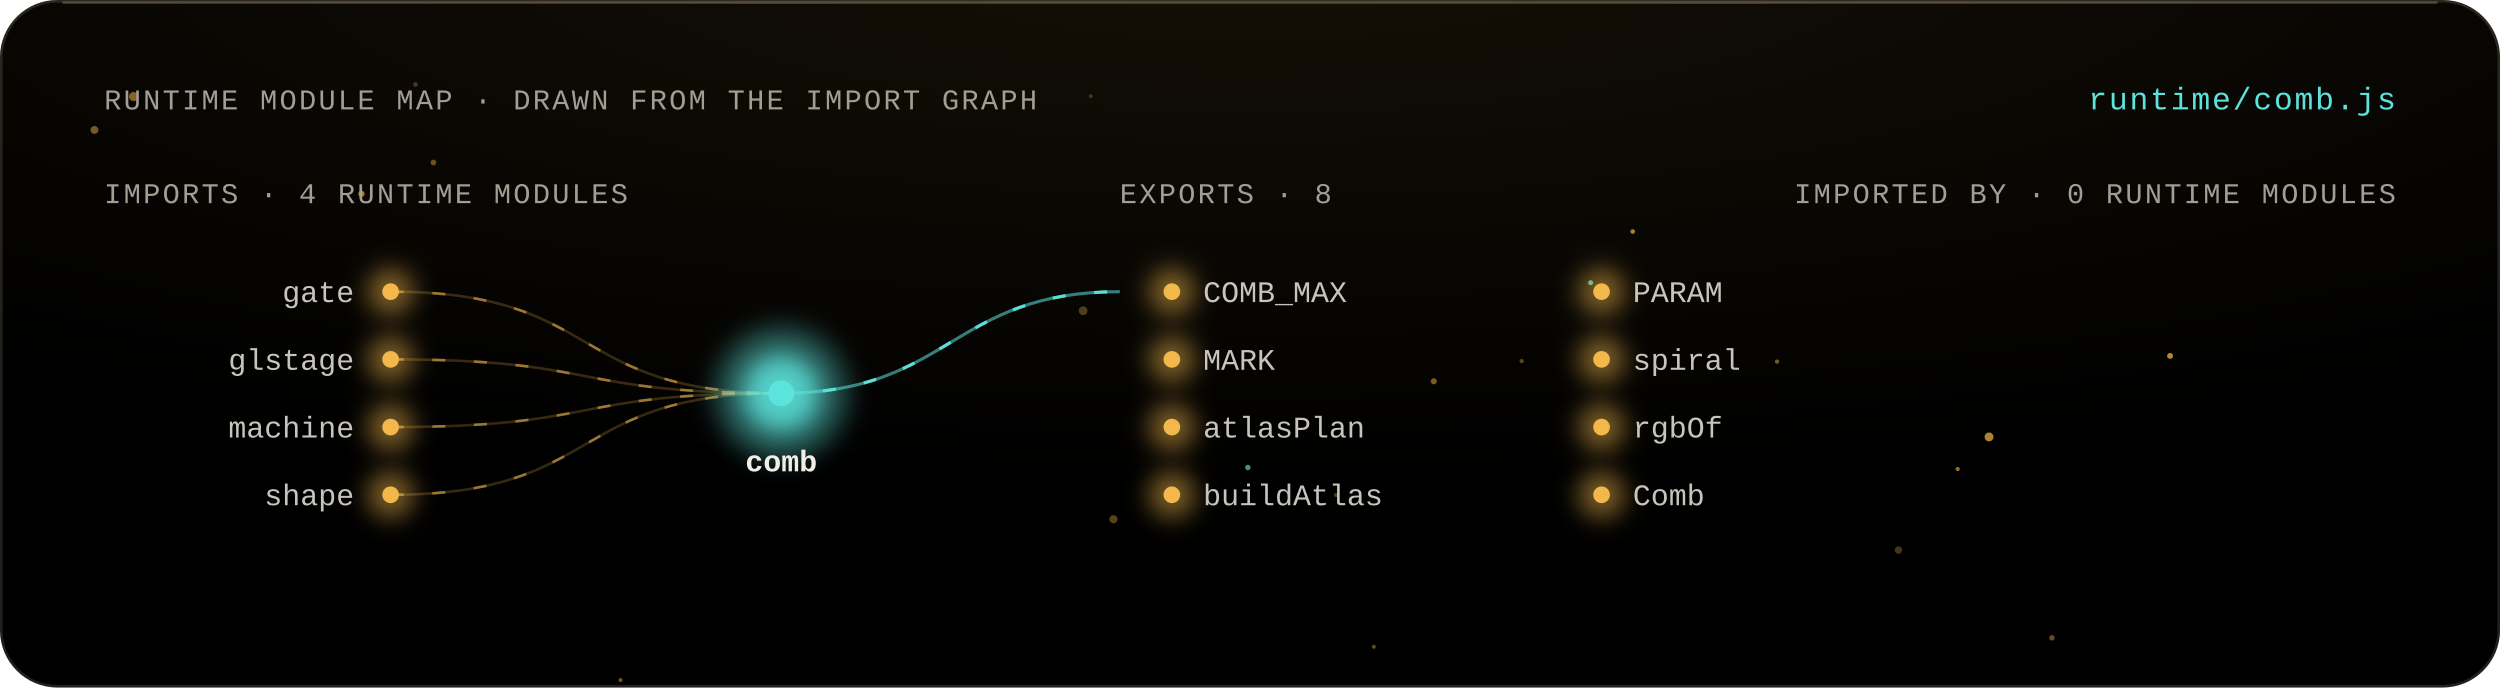
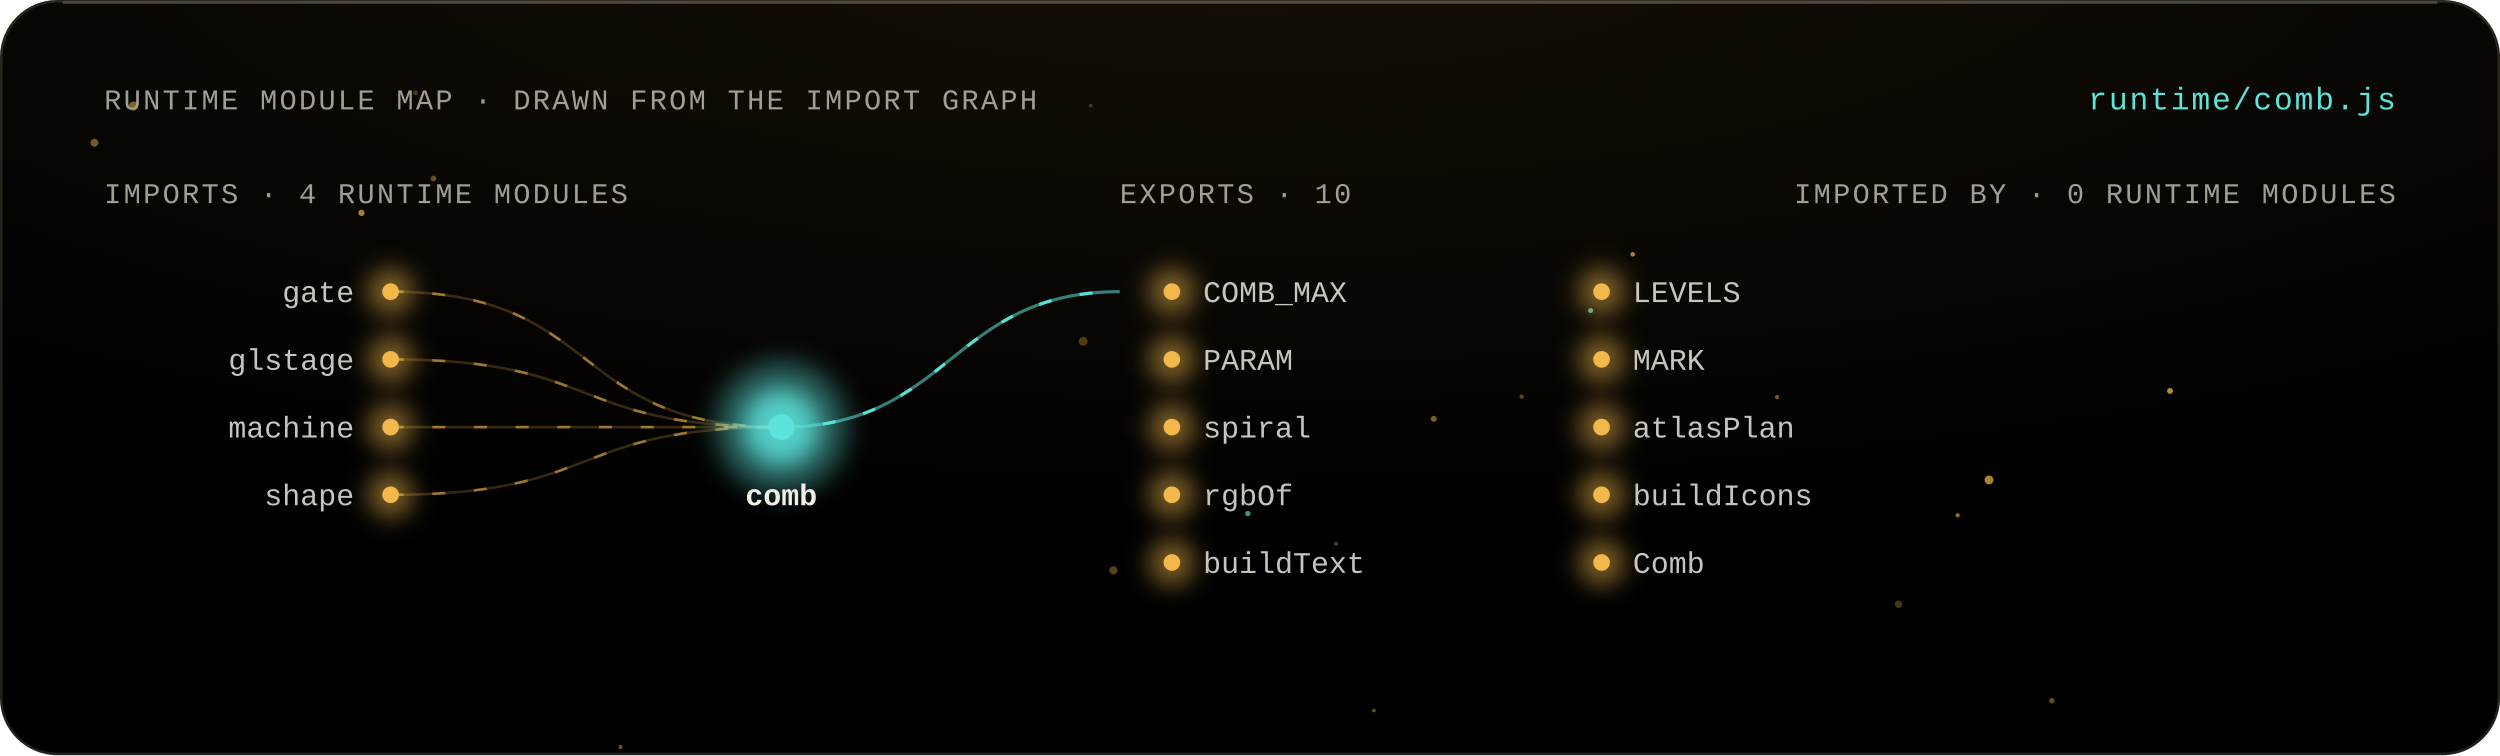
- <svg xmlns="http://www.w3.org/2000/svg" viewBox="0 0 960 264" width="960" height="264" role="img" aria-labelledby="t">
+ <svg xmlns="http://www.w3.org/2000/svg" viewBox="0 0 960 290" width="960" height="290" role="img" aria-labelledby="t">
  <style>
  text { font-family: 'Geist Mono', ui-monospace, 'Liberation Mono', Menlo, monospace; fill: #F2EEE6; }
  .m { fill: #A39E94; font-size: 11px; letter-spacing: .08em; }
  .l { font-size: 11.5px; }
  .h { font-size: 12px; fill: #5CE4DC; letter-spacing: .06em; }
  .flow { stroke-dasharray: 5 11; animation: flow 3s linear infinite; }
  @keyframes flow { to { stroke-dashoffset: -32; } }
  .breathe { animation: breathe 4.2s ease-in-out infinite; }
  @keyframes breathe { 50% { opacity: .38; } }
  .beat { animation: beat 2.6s ease-in-out infinite; transform-box: fill-box; transform-origin: center; }
  @keyframes beat { 50% { opacity: .55; transform: scale(1.35); } }
  .spin { transform-box: fill-box; transform-origin: center; animation: spin 48s linear infinite; }
  .spin-r { transform-box: fill-box; transform-origin: center; animation: spin 64s linear infinite reverse; }
  @keyframes spin { to { transform: rotate(360deg); } }
  @media (prefers-reduced-motion: reduce) { * { animation: none !important; } }
</style>
  <defs>
    <filter id="bloom" x="-80%" y="-80%" width="260%" height="260%">
      <feGaussianBlur stdDeviation="4.5" />
    </filter>
    <filter id="soft" x="-30%" y="-30%" width="160%" height="160%">
      <feGaussianBlur stdDeviation="1.4" />
    </filter>
    <radialGradient id="key" cx="50%" cy="-10%" r="80%">
      <stop offset="0" stop-color="#F2B84B" stop-opacity=".09" />
      <stop offset="1" stop-color="#F2B84B" stop-opacity="0" />
    </radialGradient>
    <linearGradient id="pair" x1="0" x2="1">
      <stop offset="0" stop-color="#F2B84B" />
      <stop offset="1" stop-color="#5CE4DC" />
    </linearGradient>
  </defs>
-   <rect width="960" height="264" rx="22" fill="#000" />
-   <rect width="960" height="264" rx="22" fill="url(#key)" />
-   <rect x=".5" y=".5" width="959" height="263" rx="21.5" fill="none" stroke="rgba(255,232,196,.14)" />
+   <rect width="960" height="290" rx="22" fill="#000" />
+   <rect width="960" height="290" rx="22" fill="url(#key)" />
+   <rect x=".5" y=".5" width="959" height="289" rx="21.5" fill="none" stroke="rgba(255,232,196,.14)" />
  <path d="M 24 1 H 936" stroke="rgba(255,238,208,.22)" stroke-width="1" />
  <g>
-     <circle cx="610.8" cy="108.56" r="0.97" fill="#5CE4DC" opacity="0.74" class="breathe" style="animation-delay:-0.36s" />
-     <circle cx="584.32" cy="138.66" r="0.82" fill="#F2B84B" opacity="0.37" class="breathe" style="animation-delay:-2.17s" />
-     <circle cx="51.29" cy="37.09" r="1.75" fill="#F2B84B" opacity="0.52" class="breathe" style="animation-delay:-2.15s" />
-     <circle cx="751.74" cy="180.11" r="0.81" fill="#F2B84B" opacity="0.6" class="breathe" style="animation-delay:-2.8s" />
-     <circle cx="682.37" cy="138.84" r="0.82" fill="#F2B84B" opacity="0.48" class="breathe" style="animation-delay:-2.8s" />
-     <circle cx="138.8" cy="74.43" r="1.21" fill="#F2B84B" opacity="0.67" class="breathe" style="animation-delay:-4.18s" />
-     <circle cx="427.56" cy="199.38" r="1.57" fill="#F2B84B" opacity="0.36" class="breathe" style="animation-delay:-2.26s" />
-     <circle cx="550.57" cy="146.41" r="1.17" fill="#F2B84B" opacity="0.49" class="breathe" style="animation-delay:-2.48s" />
-     <circle cx="159.54" cy="32.45" r="0.91" fill="#F2B84B" opacity="0.28" class="breathe" style="animation-delay:-1.22s" />
-     <circle cx="763.79" cy="167.78" r="1.71" fill="#F2B84B" opacity="0.7" class="breathe" style="animation-delay:-3.09s" />
-     <circle cx="238.28" cy="261.14" r="0.8" fill="#F2B84B" opacity="0.45" class="breathe" style="animation-delay:-3.18s" />
-     <circle cx="626.96" cy="88.9" r="0.88" fill="#F2B84B" opacity="0.69" class="breathe" style="animation-delay:-3.98s" />
-     <circle cx="36.26" cy="49.91" r="1.52" fill="#F2B84B" opacity="0.47" class="breathe" style="animation-delay:-1.09s" />
-     <circle cx="729.02" cy="211.22" r="1.43" fill="#F2B84B" opacity="0.29" class="breathe" style="animation-delay:-1.39s" />
-     <circle cx="415.92" cy="119.33" r="1.68" fill="#F2B84B" opacity="0.32" class="breathe" style="animation-delay:-2.29s" />
-     <circle cx="833.3" cy="136.67" r="1.15" fill="#F2B84B" opacity="0.73" class="breathe" style="animation-delay:-1.91s" />
-     <circle cx="479.18" cy="179.53" r="1.05" fill="#5CE4DC" opacity="0.65" class="breathe" style="animation-delay:-0.56s" />
-     <circle cx="513.04" cy="190.08" r="0.81" fill="#F2B84B" opacity="0.32" class="breathe" style="animation-delay:-1.89s" />
-     <circle cx="787.93" cy="244.93" r="1.05" fill="#F2B84B" opacity="0.42" class="breathe" style="animation-delay:-1.13s" />
-     <circle cx="527.55" cy="248.38" r="0.77" fill="#F2B84B" opacity="0.4" class="breathe" style="animation-delay:-0.31s" />
-     <circle cx="166.44" cy="62.41" r="1.1" fill="#F2B84B" opacity="0.42" class="breathe" style="animation-delay:-2.01s" />
-     <circle cx="418.84" cy="36.92" r="0.75" fill="#F2B84B" opacity="0.26" class="breathe" style="animation-delay:-3.35s" />
+     <circle cx="610.8" cy="119.25" r="0.97" fill="#5CE4DC" opacity="0.74" class="breathe" style="animation-delay:-0.36s" />
+     <circle cx="584.32" cy="152.31" r="0.82" fill="#F2B84B" opacity="0.37" class="breathe" style="animation-delay:-2.17s" />
+     <circle cx="51.29" cy="40.74" r="1.75" fill="#F2B84B" opacity="0.52" class="breathe" style="animation-delay:-2.15s" />
+     <circle cx="751.74" cy="197.85" r="0.81" fill="#F2B84B" opacity="0.6" class="breathe" style="animation-delay:-2.8s" />
+     <circle cx="682.37" cy="152.52" r="0.82" fill="#F2B84B" opacity="0.48" class="breathe" style="animation-delay:-2.8s" />
+     <circle cx="138.8" cy="81.76" r="1.21" fill="#F2B84B" opacity="0.67" class="breathe" style="animation-delay:-4.18s" />
+     <circle cx="427.56" cy="219.01" r="1.57" fill="#F2B84B" opacity="0.36" class="breathe" style="animation-delay:-2.26s" />
+     <circle cx="550.57" cy="160.83" r="1.17" fill="#F2B84B" opacity="0.49" class="breathe" style="animation-delay:-2.48s" />
+     <circle cx="159.54" cy="35.64" r="0.91" fill="#F2B84B" opacity="0.28" class="breathe" style="animation-delay:-1.22s" />
+     <circle cx="763.79" cy="184.3" r="1.71" fill="#F2B84B" opacity="0.7" class="breathe" style="animation-delay:-3.09s" />
+     <circle cx="238.28" cy="286.86" r="0.8" fill="#F2B84B" opacity="0.45" class="breathe" style="animation-delay:-3.18s" />
+     <circle cx="626.96" cy="97.66" r="0.88" fill="#F2B84B" opacity="0.69" class="breathe" style="animation-delay:-3.98s" />
+     <circle cx="36.26" cy="54.83" r="1.52" fill="#F2B84B" opacity="0.47" class="breathe" style="animation-delay:-1.09s" />
+     <circle cx="729.02" cy="232.02" r="1.43" fill="#F2B84B" opacity="0.29" class="breathe" style="animation-delay:-1.39s" />
+     <circle cx="415.92" cy="131.08" r="1.68" fill="#F2B84B" opacity="0.32" class="breathe" style="animation-delay:-2.29s" />
+     <circle cx="833.3" cy="150.13" r="1.15" fill="#F2B84B" opacity="0.73" class="breathe" style="animation-delay:-1.91s" />
+     <circle cx="479.18" cy="197.21" r="1.05" fill="#5CE4DC" opacity="0.65" class="breathe" style="animation-delay:-0.56s" />
+     <circle cx="513.04" cy="208.8" r="0.81" fill="#F2B84B" opacity="0.32" class="breathe" style="animation-delay:-1.89s" />
+     <circle cx="787.93" cy="269.05" r="1.05" fill="#F2B84B" opacity="0.42" class="breathe" style="animation-delay:-1.13s" />
+     <circle cx="527.55" cy="272.84" r="0.77" fill="#F2B84B" opacity="0.4" class="breathe" style="animation-delay:-0.31s" />
+     <circle cx="166.44" cy="68.55" r="1.1" fill="#F2B84B" opacity="0.42" class="breathe" style="animation-delay:-2.01s" />
+     <circle cx="418.84" cy="40.55" r="0.75" fill="#F2B84B" opacity="0.26" class="breathe" style="animation-delay:-3.35s" />
  </g>
  <text x="40" y="42" class="m" text-anchor="start">RUNTIME MODULE MAP · DRAWN FROM THE IMPORT GRAPH</text>
  <text x="920" y="42" class="h" text-anchor="end">runtime/comb.js</text>
  <text x="40" y="78" class="m" text-anchor="start">IMPORTS · 4 RUNTIME MODULES</text>
-   <text x="430" y="78" class="m" text-anchor="start">EXPORTS · 8</text>
+   <text x="430" y="78" class="m" text-anchor="start">EXPORTS · 10</text>
  <text x="920" y="78" class="m" text-anchor="end">IMPORTED BY · 0 RUNTIME MODULES</text>
-   <path d="M 150 112 C 232.5 112, 217.5 151, 300 151" fill="none" stroke="#F2B84B" stroke-opacity="0.22" stroke-width="1" />
-   <path d="M 150 112 C 232.5 112, 217.5 151, 300 151" fill="none" stroke="#F2B84B" stroke-opacity="0.55" stroke-width="1" class="flow" />
+   <path d="M 150 112 C 232.5 112, 217.5 164, 300 164" fill="none" stroke="#F2B84B" stroke-opacity="0.22" stroke-width="1" />
+   <path d="M 150 112 C 232.5 112, 217.5 164, 300 164" fill="none" stroke="#F2B84B" stroke-opacity="0.55" stroke-width="1" class="flow" />
  <g>
    <circle cx="150" cy="112" r="9" fill="#F2B84B" opacity="0.5" filter="url(#bloom)" class="breathe" style="animation-delay:-0.34s" />
    <circle cx="150" cy="112" r="3.2" fill="#F2B84B" />
  </g>
  <text x="136" y="116" class="l" text-anchor="end" fill="#F2EEE6" fill-opacity=".82">gate</text>
-   <path d="M 150 138 C 232.5 138, 217.5 151, 300 151" fill="none" stroke="#F2B84B" stroke-opacity="0.22" stroke-width="1" />
-   <path d="M 150 138 C 232.5 138, 217.5 151, 300 151" fill="none" stroke="#F2B84B" stroke-opacity="0.55" stroke-width="1" class="flow" />
+   <path d="M 150 138 C 232.5 138, 217.5 164, 300 164" fill="none" stroke="#F2B84B" stroke-opacity="0.22" stroke-width="1" />
+   <path d="M 150 138 C 232.5 138, 217.5 164, 300 164" fill="none" stroke="#F2B84B" stroke-opacity="0.55" stroke-width="1" class="flow" />
  <g>
    <circle cx="150" cy="138" r="9" fill="#F2B84B" opacity="0.5" filter="url(#bloom)" class="breathe" style="animation-delay:-0.99s" />
    <circle cx="150" cy="138" r="3.2" fill="#F2B84B" />
  </g>
  <text x="136" y="142" class="l" text-anchor="end" fill="#F2EEE6" fill-opacity=".82">glstage</text>
-   <path d="M 150 164 C 232.5 164, 217.5 151, 300 151" fill="none" stroke="#F2B84B" stroke-opacity="0.22" stroke-width="1" />
-   <path d="M 150 164 C 232.5 164, 217.5 151, 300 151" fill="none" stroke="#F2B84B" stroke-opacity="0.55" stroke-width="1" class="flow" />
+   <path d="M 150 164 C 232.5 164, 217.5 164, 300 164" fill="none" stroke="#F2B84B" stroke-opacity="0.22" stroke-width="1" />
+   <path d="M 150 164 C 232.5 164, 217.5 164, 300 164" fill="none" stroke="#F2B84B" stroke-opacity="0.55" stroke-width="1" class="flow" />
  <g>
    <circle cx="150" cy="164" r="9" fill="#F2B84B" opacity="0.5" filter="url(#bloom)" class="breathe" style="animation-delay:-2.55s" />
    <circle cx="150" cy="164" r="3.2" fill="#F2B84B" />
  </g>
  <text x="136" y="168" class="l" text-anchor="end" fill="#F2EEE6" fill-opacity=".82">machine</text>
-   <path d="M 150 190 C 232.5 190, 217.5 151, 300 151" fill="none" stroke="#F2B84B" stroke-opacity="0.22" stroke-width="1" />
-   <path d="M 150 190 C 232.5 190, 217.5 151, 300 151" fill="none" stroke="#F2B84B" stroke-opacity="0.55" stroke-width="1" class="flow" />
+   <path d="M 150 190 C 232.5 190, 217.5 164, 300 164" fill="none" stroke="#F2B84B" stroke-opacity="0.22" stroke-width="1" />
+   <path d="M 150 190 C 232.5 190, 217.5 164, 300 164" fill="none" stroke="#F2B84B" stroke-opacity="0.55" stroke-width="1" class="flow" />
  <g>
    <circle cx="150" cy="190" r="9" fill="#F2B84B" opacity="0.5" filter="url(#bloom)" class="breathe" style="animation-delay:-1.64s" />
    <circle cx="150" cy="190" r="3.2" fill="#F2B84B" />
  </g>
  <text x="136" y="194" class="l" text-anchor="end" fill="#F2EEE6" fill-opacity=".82">shape</text>
-   <circle cx="300" cy="151" r="26" fill="#5CE4DC" opacity=".35" filter="url(#bloom)" class="beat" />
+   <circle cx="300" cy="164" r="26" fill="#5CE4DC" opacity=".35" filter="url(#bloom)" class="beat" />
  <g>
-     <circle cx="300" cy="151" r="15" fill="#5CE4DC" opacity="0.85" filter="url(#bloom)" class="beat" style="animation-delay:-0s" />
-     <circle cx="300" cy="151" r="5" fill="#5CE4DC" />
+     <circle cx="300" cy="164" r="15" fill="#5CE4DC" opacity="0.85" filter="url(#bloom)" class="beat" style="animation-delay:-0s" />
+     <circle cx="300" cy="164" r="5" fill="#5CE4DC" />
  </g>
-   <text x="300" y="181" class="l" text-anchor="middle" fill="#5CE4DC" font-weight="700" font-size="13">comb</text>
-   <path d="M 300 151 C 365 151, 365 112, 430 112" fill="none" stroke="#5CE4DC" stroke-opacity="0.55" stroke-width="1.2" />
-   <path d="M 300 151 C 365 151, 365 112, 430 112" fill="none" stroke="#5CE4DC" stroke-opacity="0.95" stroke-width="1.2" class="flow" />
+   <text x="300" y="194" class="l" text-anchor="middle" fill="#5CE4DC" font-weight="700" font-size="13">comb</text>
+   <path d="M 300 164 C 365 164, 365 112, 430 112" fill="none" stroke="#5CE4DC" stroke-opacity="0.55" stroke-width="1.2" />
+   <path d="M 300 164 C 365 164, 365 112, 430 112" fill="none" stroke="#5CE4DC" stroke-opacity="0.95" stroke-width="1.2" class="flow" />
  <g>
    <circle cx="450" cy="112" r="9" fill="#F2B84B" opacity="0.5" filter="url(#bloom)" class="breathe" style="animation-delay:-3.94s" />
    <circle cx="450" cy="112" r="3.2" fill="#F2B84B" />
  </g>
  <text x="462" y="116" class="l" text-anchor="start" fill="#F2EEE6" fill-opacity=".82">COMB_MAX</text>
  <g>
    <circle cx="615" cy="112" r="9" fill="#F2B84B" opacity="0.5" filter="url(#bloom)" class="breathe" style="animation-delay:-0.34s" />
    <circle cx="615" cy="112" r="3.2" fill="#F2B84B" />
  </g>
-   <text x="627" y="116" class="l" text-anchor="start" fill="#F2EEE6" fill-opacity=".82">PARAM</text>
+   <text x="627" y="116" class="l" text-anchor="start" fill="#F2EEE6" fill-opacity=".82">LEVELS</text>
  <g>
    <circle cx="450" cy="138" r="9" fill="#F2B84B" opacity="0.5" filter="url(#bloom)" class="breathe" style="animation-delay:-2.26s" />
    <circle cx="450" cy="138" r="3.2" fill="#F2B84B" />
  </g>
-   <text x="462" y="142" class="l" text-anchor="start" fill="#F2EEE6" fill-opacity=".82">MARK</text>
+   <text x="462" y="142" class="l" text-anchor="start" fill="#F2EEE6" fill-opacity=".82">PARAM</text>
  <g>
    <circle cx="615" cy="138" r="9" fill="#F2B84B" opacity="0.5" filter="url(#bloom)" class="breathe" style="animation-delay:-0.45s" />
    <circle cx="615" cy="138" r="3.2" fill="#F2B84B" />
  </g>
-   <text x="627" y="142" class="l" text-anchor="start" fill="#F2EEE6" fill-opacity=".82">spiral</text>
+   <text x="627" y="142" class="l" text-anchor="start" fill="#F2EEE6" fill-opacity=".82">MARK</text>
  <g>
    <circle cx="450" cy="164" r="9" fill="#F2B84B" opacity="0.5" filter="url(#bloom)" class="breathe" style="animation-delay:-2.43s" />
    <circle cx="450" cy="164" r="3.2" fill="#F2B84B" />
  </g>
-   <text x="462" y="168" class="l" text-anchor="start" fill="#F2EEE6" fill-opacity=".82">atlasPlan</text>
+   <text x="462" y="168" class="l" text-anchor="start" fill="#F2EEE6" fill-opacity=".82">spiral</text>
  <g>
    <circle cx="615" cy="164" r="9" fill="#F2B84B" opacity="0.5" filter="url(#bloom)" class="breathe" style="animation-delay:-2.1s" />
    <circle cx="615" cy="164" r="3.2" fill="#F2B84B" />
  </g>
-   <text x="627" y="168" class="l" text-anchor="start" fill="#F2EEE6" fill-opacity=".82">rgbOf</text>
+   <text x="627" y="168" class="l" text-anchor="start" fill="#F2EEE6" fill-opacity=".82">atlasPlan</text>
  <g>
    <circle cx="450" cy="190" r="9" fill="#F2B84B" opacity="0.5" filter="url(#bloom)" class="breathe" style="animation-delay:-0.99s" />
    <circle cx="450" cy="190" r="3.2" fill="#F2B84B" />
  </g>
-   <text x="462" y="194" class="l" text-anchor="start" fill="#F2EEE6" fill-opacity=".82">buildAtlas</text>
+   <text x="462" y="194" class="l" text-anchor="start" fill="#F2EEE6" fill-opacity=".82">rgbOf</text>
  <g>
    <circle cx="615" cy="190" r="9" fill="#F2B84B" opacity="0.5" filter="url(#bloom)" class="breathe" style="animation-delay:-2.07s" />
    <circle cx="615" cy="190" r="3.2" fill="#F2B84B" />
  </g>
-   <text x="627" y="194" class="l" text-anchor="start" fill="#F2EEE6" fill-opacity=".82">Comb</text>
+   <text x="627" y="194" class="l" text-anchor="start" fill="#F2EEE6" fill-opacity=".82">buildIcons</text>
+   <g>
+     <circle cx="450" cy="216" r="9" fill="#F2B84B" opacity="0.5" filter="url(#bloom)" class="breathe" style="animation-delay:-2.18s" />
+     <circle cx="450" cy="216" r="3.2" fill="#F2B84B" />
+   </g>
+   <text x="462" y="220" class="l" text-anchor="start" fill="#F2EEE6" fill-opacity=".82">buildText</text>
+   <g>
+     <circle cx="615" cy="216" r="9" fill="#F2B84B" opacity="0.5" filter="url(#bloom)" class="breathe" style="animation-delay:-3.81s" />
+     <circle cx="615" cy="216" r="3.2" fill="#F2B84B" />
+   </g>
+   <text x="627" y="220" class="l" text-anchor="start" fill="#F2EEE6" fill-opacity=".82">Comb</text>
</svg>
